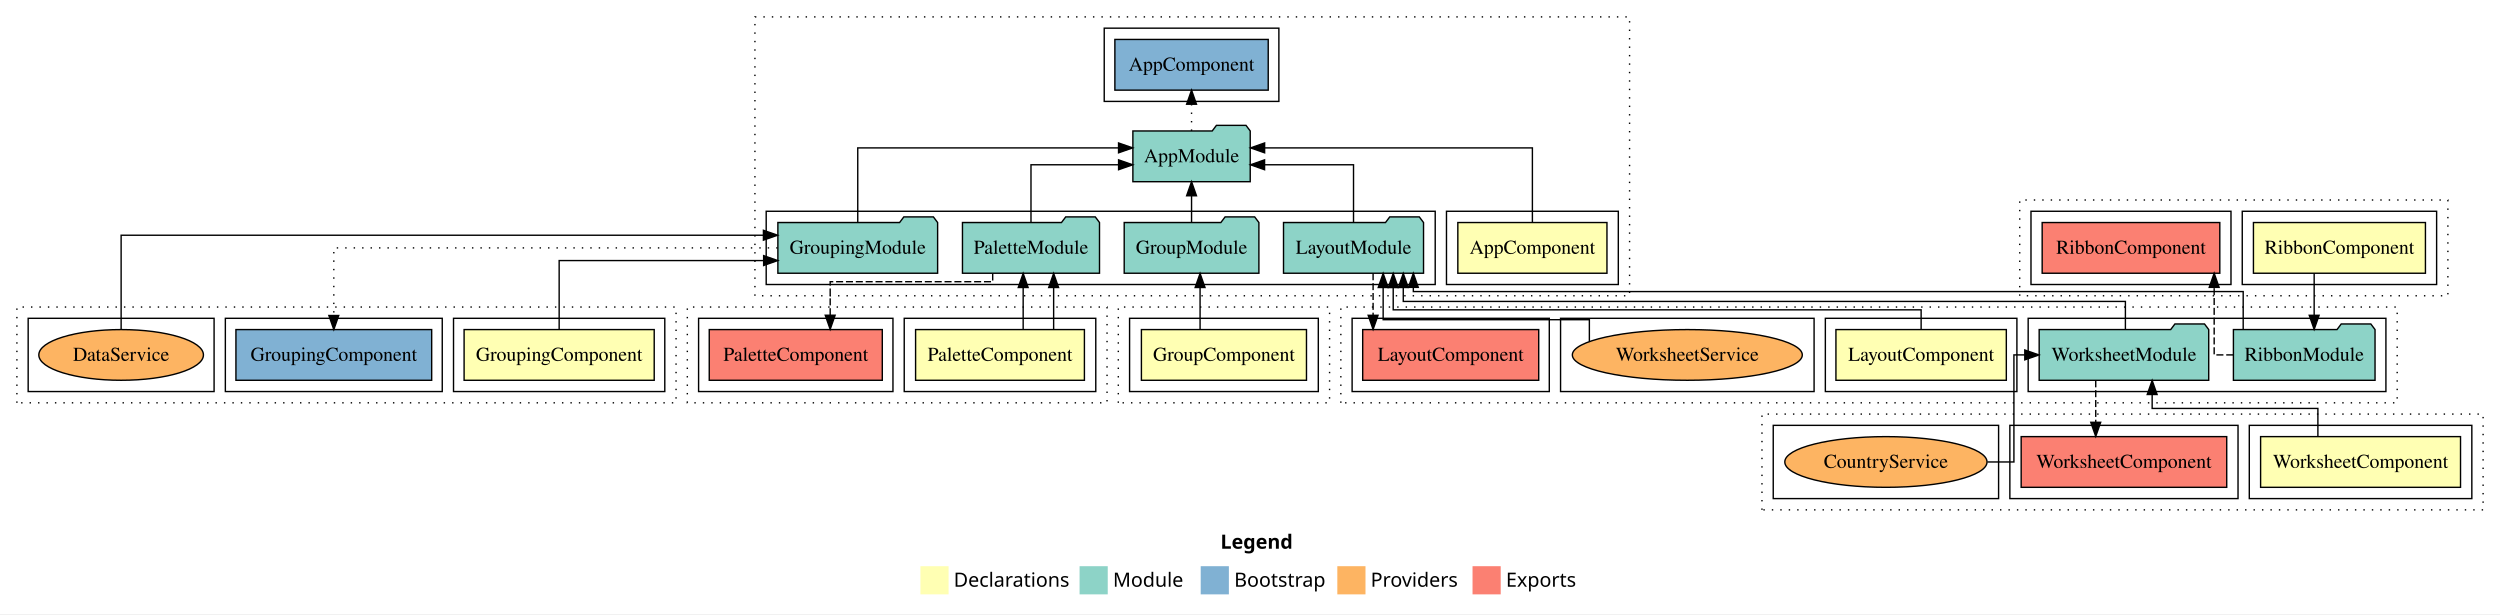
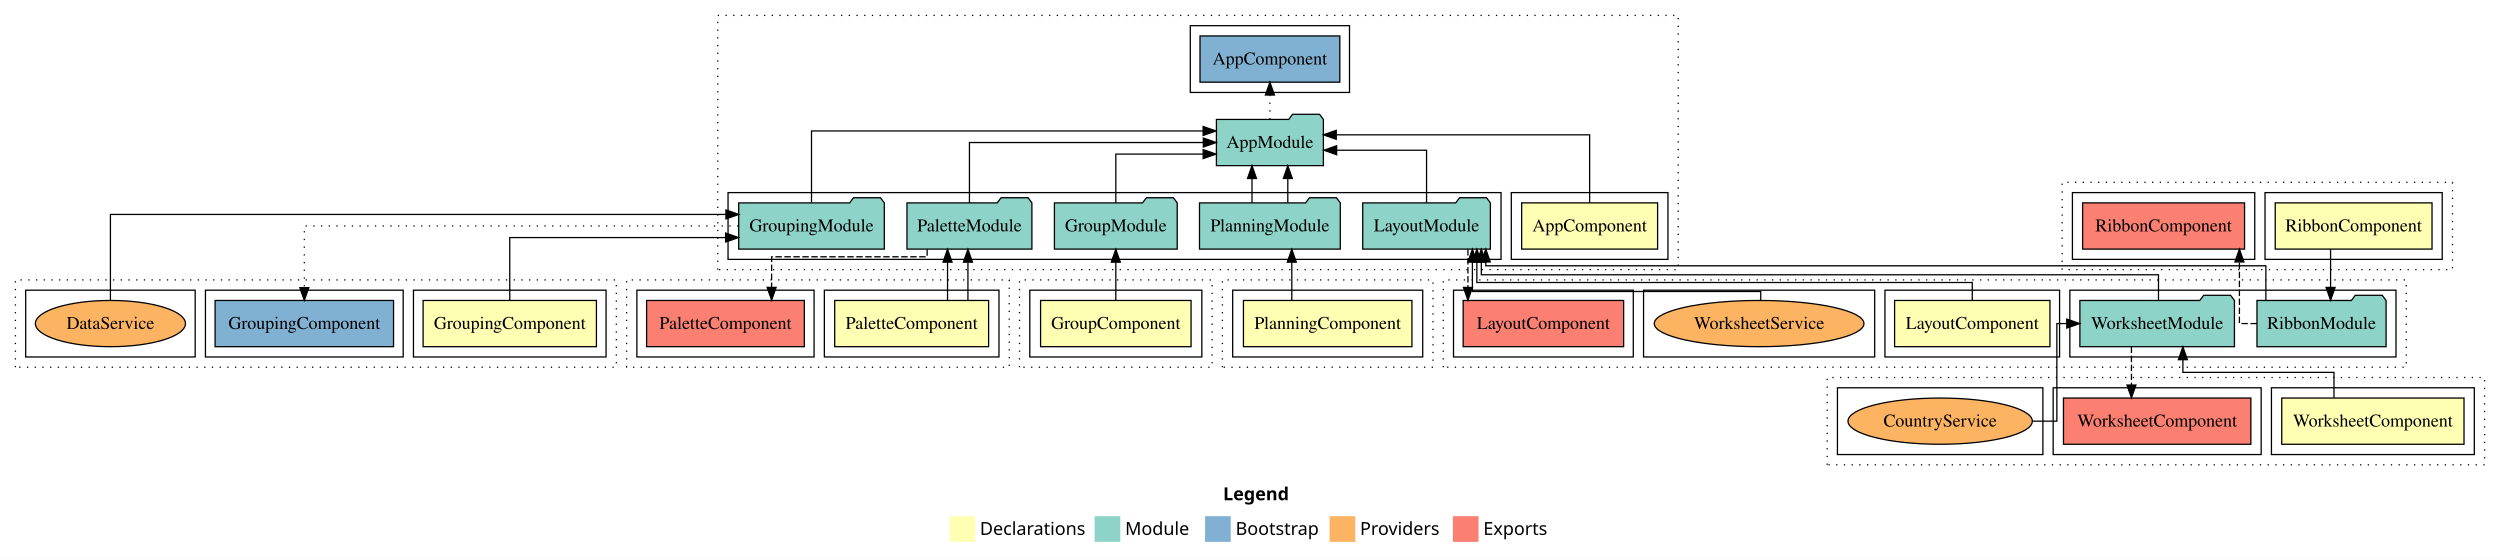
- <svg xmlns="http://www.w3.org/2000/svg" width="1775pt" height="436pt" viewBox="0.00 0.00 1775.00 436.00">
+ <svg xmlns="http://www.w3.org/2000/svg" width="1947pt" height="436pt" viewBox="0.00 0.00 1947.00 436.00">
  <g id="graph0" class="graph" transform="scale(1 1) rotate(0) translate(4 432)">
-     <polygon fill="#ffffff" stroke="transparent" points="-4,4 -4,-432 1771,-432 1771,4 -4,4" />
-     <text text-anchor="start" x="862.509" y="-42.4" font-family="sans-serif" font-weight="bold" font-size="14.00" fill="#000000">Legend</text>
-     <polygon fill="#ffffb3" stroke="transparent" points="649.5,-10 649.5,-30 669.5,-30 669.5,-10 649.5,-10" />
-     <text text-anchor="start" x="673.129" y="-15.4" font-family="sans-serif" font-size="14.00" fill="#000000">  Declarations</text>
-     <polygon fill="#8dd3c7" stroke="transparent" points="762.5,-10 762.5,-30 782.5,-30 782.5,-10 762.5,-10" />
-     <text text-anchor="start" x="786.225" y="-15.4" font-family="sans-serif" font-size="14.00" fill="#000000">  Module</text>
-     <polygon fill="#80b1d3" stroke="transparent" points="848.5,-10 848.5,-30 868.5,-30 868.5,-10 848.5,-10" />
-     <text text-anchor="start" x="872.281" y="-15.4" font-family="sans-serif" font-size="14.00" fill="#000000">  Bootstrap</text>
-     <polygon fill="#fdb462" stroke="transparent" points="945.5,-10 945.5,-30 965.5,-30 965.5,-10 945.5,-10" />
-     <text text-anchor="start" x="969.173" y="-15.4" font-family="sans-serif" font-size="14.00" fill="#000000">  Providers</text>
-     <polygon fill="#fb8072" stroke="transparent" points="1041.5,-10 1041.5,-30 1061.5,-30 1061.5,-10 1041.5,-10" />
-     <text text-anchor="start" x="1065.226" y="-15.4" font-family="sans-serif" font-size="14.00" fill="#000000">  Exports</text>
+     <polygon fill="#ffffff" stroke="transparent" points="-4,4 -4,-432 1943,-432 1943,4 -4,4" />
+     <text text-anchor="start" x="948.509" y="-42.4" font-family="sans-serif" font-weight="bold" font-size="14.00" fill="#000000">Legend</text>
+     <polygon fill="#ffffb3" stroke="transparent" points="735.5,-10 735.5,-30 755.5,-30 755.5,-10 735.5,-10" />
+     <text text-anchor="start" x="759.129" y="-15.4" font-family="sans-serif" font-size="14.00" fill="#000000">  Declarations</text>
+     <polygon fill="#8dd3c7" stroke="transparent" points="848.5,-10 848.5,-30 868.5,-30 868.5,-10 848.5,-10" />
+     <text text-anchor="start" x="872.225" y="-15.4" font-family="sans-serif" font-size="14.00" fill="#000000">  Module</text>
+     <polygon fill="#80b1d3" stroke="transparent" points="934.5,-10 934.5,-30 954.5,-30 954.5,-10 934.5,-10" />
+     <text text-anchor="start" x="958.281" y="-15.4" font-family="sans-serif" font-size="14.00" fill="#000000">  Bootstrap</text>
+     <polygon fill="#fdb462" stroke="transparent" points="1031.5,-10 1031.5,-30 1051.5,-30 1051.5,-10 1031.5,-10" />
+     <text text-anchor="start" x="1055.173" y="-15.4" font-family="sans-serif" font-size="14.00" fill="#000000">  Providers</text>
+     <polygon fill="#fb8072" stroke="transparent" points="1127.5,-10 1127.5,-30 1147.5,-30 1147.5,-10 1127.5,-10" />
+     <text text-anchor="start" x="1151.226" y="-15.4" font-family="sans-serif" font-size="14.00" fill="#000000">  Exports</text>
    <g id="clust1" class="cluster">
-       <polygon fill="none" stroke="#000000" stroke-dasharray="1,5" points="532,-222 532,-420 1153,-420 1153,-222 532,-222" />
+       <polygon fill="none" stroke="#000000" stroke-dasharray="1,5" points="555,-222 555,-420 1303,-420 1303,-222 555,-222" />
    </g>
    <g id="clust2" class="cluster">
-       <polygon fill="none" stroke="#000000" points="1023,-230 1023,-282 1145,-282 1145,-230 1023,-230" />
+       <polygon fill="none" stroke="#000000" points="1173,-230 1173,-282 1295,-282 1295,-230 1173,-230" />
    </g>
    <g id="clust4" class="cluster">
-       <polygon fill="none" stroke="#000000" points="540,-230 540,-282 1015,-282 1015,-230 540,-230" />
+       <polygon fill="none" stroke="#000000" points="563,-230 563,-282 1165,-282 1165,-230 563,-230" />
    </g>
    <g id="clust6" class="cluster">
-       <polygon fill="none" stroke="#000000" points="780,-360 780,-412 904,-412 904,-360 780,-360" />
+       <polygon fill="none" stroke="#000000" points="923,-360 923,-412 1047,-412 1047,-360 923,-360" />
    </g>
    <g id="clust8" class="cluster">
      <polygon fill="none" stroke="#000000" stroke-dasharray="1,5" points="8,-146 8,-214 476,-214 476,-146 8,-146" />
    </g>
    <g id="clust9" class="cluster">
      <polygon fill="none" stroke="#000000" points="318,-154 318,-206 468,-206 468,-154 318,-154" />
    </g>
    <g id="clust13" class="cluster">
      <polygon fill="none" stroke="#000000" points="156,-154 156,-206 310,-206 310,-154 156,-154" />
    </g>
    <g id="clust14" class="cluster">
      <polygon fill="none" stroke="#000000" points="16,-154 16,-206 148,-206 148,-154 16,-154" />
    </g>
    <g id="clust15" class="cluster">
      <polygon fill="none" stroke="#000000" stroke-dasharray="1,5" points="790,-146 790,-214 940,-214 940,-146 790,-146" />
    </g>
    <g id="clust16" class="cluster">
      <polygon fill="none" stroke="#000000" points="798,-154 798,-206 932,-206 932,-154 798,-154" />
    </g>
    <g id="clust22" class="cluster">
-       <polygon fill="none" stroke="#000000" stroke-dasharray="1,5" points="948,-146 948,-214 1698,-214 1698,-146 948,-146" />
+       <polygon fill="none" stroke="#000000" stroke-dasharray="1,5" points="1120,-146 1120,-214 1870,-214 1870,-146 1120,-146" />
    </g>
    <g id="clust23" class="cluster">
-       <polygon fill="none" stroke="#000000" points="1292,-154 1292,-206 1428,-206 1428,-154 1292,-154" />
+       <polygon fill="none" stroke="#000000" points="1464,-154 1464,-206 1600,-206 1600,-154 1464,-154" />
    </g>
    <g id="clust25" class="cluster">
-       <polygon fill="none" stroke="#000000" points="1436,-154 1436,-206 1690,-206 1690,-154 1436,-154" />
+       <polygon fill="none" stroke="#000000" points="1608,-154 1608,-206 1862,-206 1862,-154 1608,-154" />
    </g>
    <g id="clust26" class="cluster">
-       <polygon fill="none" stroke="#000000" points="956,-154 956,-206 1096,-206 1096,-154 956,-154" />
+       <polygon fill="none" stroke="#000000" points="1128,-154 1128,-206 1268,-206 1268,-154 1128,-154" />
    </g>
    <g id="clust28" class="cluster">
-       <polygon fill="none" stroke="#000000" points="1104,-154 1104,-206 1284,-206 1284,-154 1104,-154" />
+       <polygon fill="none" stroke="#000000" points="1276,-154 1276,-206 1456,-206 1456,-154 1276,-154" />
    </g>
    <g id="clust29" class="cluster">
      <polygon fill="none" stroke="#000000" stroke-dasharray="1,5" points="484,-146 484,-214 782,-214 782,-146 484,-146" />
    </g>
    <g id="clust30" class="cluster">
      <polygon fill="none" stroke="#000000" points="638,-154 638,-206 774,-206 774,-154 638,-154" />
    </g>
    <g id="clust33" class="cluster">
      <polygon fill="none" stroke="#000000" points="492,-154 492,-206 630,-206 630,-154 492,-154" />
    </g>
    <g id="clust36" class="cluster">
-       <polygon fill="none" stroke="#000000" stroke-dasharray="1,5" points="1430,-222 1430,-290 1734,-290 1734,-222 1430,-222" />
+       <polygon fill="none" stroke="#000000" stroke-dasharray="1,5" points="948,-146 948,-214 1112,-214 1112,-146 948,-146" />
    </g>
    <g id="clust37" class="cluster">
-       <polygon fill="none" stroke="#000000" points="1588,-230 1588,-282 1726,-282 1726,-230 1588,-230" />
-     </g>
-     <g id="clust40" class="cluster">
-       <polygon fill="none" stroke="#000000" points="1438,-230 1438,-282 1580,-282 1580,-230 1438,-230" />
+       <polygon fill="none" stroke="#000000" points="956,-154 956,-206 1104,-206 1104,-154 956,-154" />
    </g>
    <g id="clust43" class="cluster">
-       <polygon fill="none" stroke="#000000" stroke-dasharray="1,5" points="1247,-70 1247,-138 1759,-138 1759,-70 1247,-70" />
+       <polygon fill="none" stroke="#000000" stroke-dasharray="1,5" points="1602,-222 1602,-290 1906,-290 1906,-222 1602,-222" />
    </g>
    <g id="clust44" class="cluster">
-       <polygon fill="none" stroke="#000000" points="1593,-78 1593,-130 1751,-130 1751,-78 1593,-78" />
+       <polygon fill="none" stroke="#000000" points="1760,-230 1760,-282 1898,-282 1898,-230 1760,-230" />
    </g>
    <g id="clust47" class="cluster">
-       <polygon fill="none" stroke="#000000" points="1423,-78 1423,-130 1585,-130 1585,-78 1423,-78" />
-     </g>
-     <g id="clust49" class="cluster">
-       <polygon fill="none" stroke="#000000" points="1255,-78 1255,-130 1415,-130 1415,-78 1255,-78" />
+       <polygon fill="none" stroke="#000000" points="1610,-230 1610,-282 1752,-282 1752,-230 1610,-230" />
+     </g>
+     <g id="clust50" class="cluster">
+       <polygon fill="none" stroke="#000000" stroke-dasharray="1,5" points="1419,-70 1419,-138 1931,-138 1931,-70 1419,-70" />
+     </g>
+     <g id="clust51" class="cluster">
+       <polygon fill="none" stroke="#000000" points="1765,-78 1765,-130 1923,-130 1923,-78 1765,-78" />
+     </g>
+     <g id="clust54" class="cluster">
+       <polygon fill="none" stroke="#000000" points="1595,-78 1595,-130 1757,-130 1757,-78 1595,-78" />
+     </g>
+     <g id="clust56" class="cluster">
+       <polygon fill="none" stroke="#000000" points="1427,-78 1427,-130 1587,-130 1587,-78 1427,-78" />
    </g>
    <g id="node1" class="node">
-       <polygon fill="#ffffb3" stroke="#000000" points="1136.94,-274 1031.06,-274 1031.06,-238 1136.94,-238 1136.94,-274" />
-       <text text-anchor="middle" x="1084" y="-251.8" font-family="Times,serif" font-size="14.00" fill="#000000">AppComponent</text>
+       <polygon fill="#ffffb3" stroke="#000000" points="1286.94,-274 1181.06,-274 1181.06,-238 1286.94,-238 1286.94,-274" />
+       <text text-anchor="middle" x="1234" y="-251.8" font-family="Times,serif" font-size="14.00" fill="#000000">AppComponent</text>
    </g>
    <g id="node2" class="node">
-       <polygon fill="#8dd3c7" stroke="#000000" points="883.657,-339 880.657,-343 859.657,-343 856.657,-339 800.343,-339 800.343,-303 883.657,-303 883.657,-339" />
-       <text text-anchor="middle" x="842" y="-316.8" font-family="Times,serif" font-size="14.00" fill="#000000">AppModule</text>
+       <polygon fill="#8dd3c7" stroke="#000000" points="1026.657,-339 1023.657,-343 1002.657,-343 999.657,-339 943.343,-339 943.343,-303 1026.657,-303 1026.657,-339" />
+       <text text-anchor="middle" x="985" y="-316.8" font-family="Times,serif" font-size="14.00" fill="#000000">AppModule</text>
    </g>
    <g id="edge1" class="edge">
-       <path fill="none" stroke="#000000" d="M1084,-274.284C1084,-295.321 1084,-327 1084,-327 1084,-327 893.877,-327 893.877,-327" />
-       <polygon fill="#000000" stroke="#000000" points="893.877,-323.5 883.877,-327 893.877,-330.5 893.877,-323.5" />
-     </g>
-     <g id="node7" class="node">
-       <polygon fill="#80b1d3" stroke="#000000" points="896.439,-404 787.561,-404 787.561,-368 896.439,-368 896.439,-404" />
-       <text text-anchor="middle" x="842" y="-381.8" font-family="Times,serif" font-size="14.00" fill="#000000">AppComponent </text>
-     </g>
-     <g id="edge6" class="edge">
-       <path fill="none" stroke="#000000" stroke-dasharray="1,5" d="M842,-339.106C842,-339.106 842,-357.991 842,-357.991" />
-       <polygon fill="#000000" stroke="#000000" points="838.5,-357.991 842,-367.991 845.5,-357.991 838.5,-357.991" />
+       <path fill="none" stroke="#000000" d="M1234,-274.284C1234,-295.321 1234,-327 1234,-327 1234,-327 1036.677,-327 1036.677,-327" />
+       <polygon fill="#000000" stroke="#000000" points="1036.677,-323.5 1026.677,-327 1036.677,-330.5 1036.677,-323.5" />
+     </g>
+     <g id="node8" class="node">
+       <polygon fill="#80b1d3" stroke="#000000" points="1039.439,-404 930.561,-404 930.561,-368 1039.439,-368 1039.439,-404" />
+       <text text-anchor="middle" x="985" y="-381.8" font-family="Times,serif" font-size="14.00" fill="#000000">AppComponent </text>
+     </g>
+     <g id="edge8" class="edge">
+       <path fill="none" stroke="#000000" stroke-dasharray="1,5" d="M985,-339.106C985,-339.106 985,-357.991 985,-357.991" />
+       <polygon fill="#000000" stroke="#000000" points="981.5,-357.991 985,-367.991 988.5,-357.991 981.5,-357.991" />
    </g>
    <g id="node3" class="node">
-       <polygon fill="#8dd3c7" stroke="#000000" points="889.817,-274 886.817,-278 865.817,-278 862.817,-274 794.183,-274 794.183,-238 889.817,-238 889.817,-274" />
-       <text text-anchor="middle" x="842" y="-251.8" font-family="Times,serif" font-size="14.00" fill="#000000">GroupModule</text>
+       <polygon fill="#8dd3c7" stroke="#000000" points="912.817,-274 909.817,-278 888.817,-278 885.817,-274 817.183,-274 817.183,-238 912.817,-238 912.817,-274" />
+       <text text-anchor="middle" x="865" y="-251.8" font-family="Times,serif" font-size="14.00" fill="#000000">GroupModule</text>
    </g>
    <g id="edge2" class="edge">
-       <path fill="none" stroke="#000000" d="M842,-274.106C842,-274.106 842,-292.991 842,-292.991" />
-       <polygon fill="#000000" stroke="#000000" points="838.5,-292.991 842,-302.991 845.5,-292.991 838.5,-292.991" />
+       <path fill="none" stroke="#000000" d="M865,-274.027C865,-290.398 865,-312 865,-312 865,-312 933.03,-312 933.03,-312" />
+       <polygon fill="#000000" stroke="#000000" points="933.03,-315.5 943.03,-312 933.03,-308.5 933.03,-315.5" />
    </g>
    <g id="node4" class="node">
-       <polygon fill="#8dd3c7" stroke="#000000" points="661.708,-274 658.708,-278 637.708,-278 634.708,-274 548.292,-274 548.292,-238 661.708,-238 661.708,-274" />
-       <text text-anchor="middle" x="605" y="-251.8" font-family="Times,serif" font-size="14.00" fill="#000000">GroupingModule</text>
+       <polygon fill="#8dd3c7" stroke="#000000" points="684.708,-274 681.708,-278 660.708,-278 657.708,-274 571.292,-274 571.292,-238 684.708,-238 684.708,-274" />
+       <text text-anchor="middle" x="628" y="-251.8" font-family="Times,serif" font-size="14.00" fill="#000000">GroupingModule</text>
    </g>
    <g id="edge3" class="edge">
-       <path fill="none" stroke="#000000" d="M605,-274.284C605,-295.321 605,-327 605,-327 605,-327 790.175,-327 790.175,-327" />
-       <polygon fill="#000000" stroke="#000000" points="790.175,-330.5 800.175,-327 790.175,-323.5 790.175,-330.5" />
-     </g>
-     <g id="node9" class="node">
+       <path fill="none" stroke="#000000" d="M628,-274.292C628,-296.206 628,-330 628,-330 628,-330 932.998,-330 932.998,-330" />
+       <polygon fill="#000000" stroke="#000000" points="932.998,-333.5 942.998,-330 932.998,-326.5 932.998,-333.5" />
+     </g>
+     <g id="node10" class="node">
      <polygon fill="#80b1d3" stroke="#000000" points="302.491,-198 163.509,-198 163.509,-162 302.491,-162 302.491,-198" />
      <text text-anchor="middle" x="233" y="-175.8" font-family="Times,serif" font-size="14.00" fill="#000000">GroupingComponent </text>
    </g>
-     <g id="edge8" class="edge">
-       <path fill="none" stroke="#000000" stroke-dasharray="1,5" d="M548.096,-256C443.888,-256 233,-256 233,-256 233,-256 233,-208.011 233,-208.011" />
+     <g id="edge10" class="edge">
+       <path fill="none" stroke="#000000" stroke-dasharray="1,5" d="M570.986,-256C461.598,-256 233,-256 233,-256 233,-256 233,-208.011 233,-208.011" />
      <polygon fill="#000000" stroke="#000000" points="236.5,-208.011 233,-198.011 229.5,-208.011 236.5,-208.011" />
    </g>
    <g id="node5" class="node">
-       <polygon fill="#8dd3c7" stroke="#000000" points="1006.708,-274 1003.708,-278 982.708,-278 979.708,-274 907.292,-274 907.292,-238 1006.708,-238 1006.708,-274" />
-       <text text-anchor="middle" x="957" y="-251.8" font-family="Times,serif" font-size="14.00" fill="#000000">LayoutModule</text>
+       <polygon fill="#8dd3c7" stroke="#000000" points="1156.708,-274 1153.708,-278 1132.708,-278 1129.708,-274 1057.292,-274 1057.292,-238 1156.708,-238 1156.708,-274" />
+       <text text-anchor="middle" x="1107" y="-251.8" font-family="Times,serif" font-size="14.00" fill="#000000">LayoutModule</text>
    </g>
    <g id="edge4" class="edge">
-       <path fill="none" stroke="#000000" d="M957,-274.022C957,-291.373 957,-315 957,-315 957,-315 893.843,-315 893.843,-315" />
-       <polygon fill="#000000" stroke="#000000" points="893.843,-311.5 883.843,-315 893.843,-318.5 893.843,-311.5" />
-     </g>
-     <g id="node15" class="node">
-       <polygon fill="#fb8072" stroke="#000000" points="1088.491,-198 963.509,-198 963.509,-162 1088.491,-162 1088.491,-198" />
-       <text text-anchor="middle" x="1026" y="-175.8" font-family="Times,serif" font-size="14.00" fill="#000000">LayoutComponent </text>
-     </g>
-     <g id="edge14" class="edge">
-       <path fill="none" stroke="#000000" stroke-dasharray="5,2" d="M970.896,-237.989C970.896,-237.989 970.896,-208.145 970.896,-208.145" />
-       <polygon fill="#000000" stroke="#000000" points="974.396,-208.145 970.896,-198.145 967.396,-208.145 974.396,-208.145" />
+       <path fill="none" stroke="#000000" d="M1107,-274.022C1107,-291.373 1107,-315 1107,-315 1107,-315 1036.986,-315 1036.986,-315" />
+       <polygon fill="#000000" stroke="#000000" points="1036.986,-311.5 1026.986,-315 1036.985,-318.5 1036.986,-311.5" />
+     </g>
+     <g id="node16" class="node">
+       <polygon fill="#fb8072" stroke="#000000" points="1260.491,-198 1135.509,-198 1135.509,-162 1260.491,-162 1260.491,-198" />
+       <text text-anchor="middle" x="1198" y="-175.8" font-family="Times,serif" font-size="14.00" fill="#000000">LayoutComponent </text>
+     </g>
+     <g id="edge16" class="edge">
+       <path fill="none" stroke="#000000" stroke-dasharray="5,2" d="M1139.23,-237.989C1139.23,-237.989 1139.23,-208.145 1139.23,-208.145" />
+       <polygon fill="#000000" stroke="#000000" points="1142.73,-208.145 1139.23,-198.145 1135.73,-208.145 1142.73,-208.145" />
    </g>
    <g id="node6" class="node">
-       <polygon fill="#8dd3c7" stroke="#000000" points="776.649,-274 773.649,-278 752.649,-278 749.649,-274 679.351,-274 679.351,-238 776.649,-238 776.649,-274" />
-       <text text-anchor="middle" x="728" y="-251.8" font-family="Times,serif" font-size="14.00" fill="#000000">PaletteModule</text>
+       <polygon fill="#8dd3c7" stroke="#000000" points="799.649,-274 796.649,-278 775.649,-278 772.649,-274 702.351,-274 702.351,-238 799.649,-238 799.649,-274" />
+       <text text-anchor="middle" x="751" y="-251.8" font-family="Times,serif" font-size="14.00" fill="#000000">PaletteModule</text>
    </g>
    <g id="edge5" class="edge">
-       <path fill="none" stroke="#000000" d="M728,-274.022C728,-291.373 728,-315 728,-315 728,-315 790.198,-315 790.198,-315" />
-       <polygon fill="#000000" stroke="#000000" points="790.198,-318.5 800.198,-315 790.198,-311.5 790.198,-318.5" />
-     </g>
-     <g id="node18" class="node">
+       <path fill="none" stroke="#000000" d="M751,-274.106C751,-293.339 751,-321 751,-321 751,-321 933.165,-321 933.165,-321" />
+       <polygon fill="#000000" stroke="#000000" points="933.165,-324.5 943.165,-321 933.165,-317.5 933.165,-324.5" />
+     </g>
+     <g id="node19" class="node">
      <polygon fill="#fb8072" stroke="#000000" points="622.431,-198 499.569,-198 499.569,-162 622.431,-162 622.431,-198" />
      <text text-anchor="middle" x="561" y="-175.8" font-family="Times,serif" font-size="14.00" fill="#000000">PaletteComponent </text>
    </g>
-     <g id="edge17" class="edge">
-       <path fill="none" stroke="#000000" stroke-dasharray="5,2" d="M700.811,-237.81C700.811,-234.462 700.811,-232 700.811,-232 700.811,-232 585.431,-232 585.431,-232 585.431,-232 585.431,-208.187 585.431,-208.187" />
-       <polygon fill="#000000" stroke="#000000" points="588.931,-208.187 585.431,-198.187 581.931,-208.187 588.931,-208.187" />
-     </g>
-     <g id="node8" class="node">
+     <g id="edge19" class="edge">
+       <path fill="none" stroke="#000000" stroke-dasharray="5,2" d="M718.061,-237.81C718.061,-234.462 718.061,-232 718.061,-232 718.061,-232 596.931,-232 596.931,-232 596.931,-232 596.931,-208.187 596.931,-208.187" />
+       <polygon fill="#000000" stroke="#000000" points="600.431,-208.187 596.931,-198.187 593.431,-208.187 600.431,-208.187" />
+     </g>
+     <g id="node7" class="node">
+       <polygon fill="#8dd3c7" stroke="#000000" points="1039.829,-274 1036.829,-278 1015.829,-278 1012.829,-274 930.171,-274 930.171,-238 1039.829,-238 1039.829,-274" />
+       <text text-anchor="middle" x="985" y="-251.8" font-family="Times,serif" font-size="14.00" fill="#000000">PlanningModule</text>
+     </g>
+     <g id="edge6" class="edge">
+       <path fill="none" stroke="#000000" d="M998.943,-274.106C998.943,-274.106 998.943,-292.991 998.943,-292.991" />
+       <polygon fill="#000000" stroke="#000000" points="995.443,-292.991 998.943,-302.991 1002.443,-292.991 995.443,-292.991" />
+     </g>
+     <g id="edge7" class="edge">
+       <path fill="none" stroke="#000000" d="M971.057,-274.106C971.057,-274.106 971.057,-292.991 971.057,-292.991" />
+       <polygon fill="#000000" stroke="#000000" points="967.557,-292.991 971.057,-302.991 974.557,-292.991 967.557,-292.991" />
+     </g>
+     <g id="node9" class="node">
      <polygon fill="#ffffb3" stroke="#000000" points="460.49,-198 325.51,-198 325.51,-162 460.49,-162 460.49,-198" />
      <text text-anchor="middle" x="393" y="-175.8" font-family="Times,serif" font-size="14.00" fill="#000000">GroupingComponent</text>
    </g>
-     <g id="edge7" class="edge">
-       <path fill="none" stroke="#000000" d="M393,-198.308C393,-218.145 393,-247 393,-247 393,-247 538.188,-247 538.188,-247" />
-       <polygon fill="#000000" stroke="#000000" points="538.188,-250.5 548.188,-247 538.188,-243.5 538.188,-250.5" />
-     </g>
-     <g id="node10" class="node">
+     <g id="edge9" class="edge">
+       <path fill="none" stroke="#000000" d="M393,-198.308C393,-218.145 393,-247 393,-247 393,-247 561.113,-247 561.113,-247" />
+       <polygon fill="#000000" stroke="#000000" points="561.113,-250.5 571.113,-247 561.113,-243.5 561.113,-250.5" />
+     </g>
+     <g id="node11" class="node">
      <ellipse fill="#fdb462" stroke="#000000" cx="82" cy="-180" rx="58.441" ry="18" />
      <text text-anchor="middle" x="82" y="-175.8" font-family="Times,serif" font-size="14.00" fill="#000000">DataService</text>
    </g>
-     <g id="edge9" class="edge">
-       <path fill="none" stroke="#000000" d="M82,-198.026C82,-222.977 82,-265 82,-265 82,-265 538.034,-265 538.034,-265" />
-       <polygon fill="#000000" stroke="#000000" points="538.034,-268.5 548.034,-265 538.034,-261.5 538.034,-268.5" />
-     </g>
-     <g id="node11" class="node">
+     <g id="edge11" class="edge">
+       <path fill="none" stroke="#000000" d="M82,-198.026C82,-222.977 82,-265 82,-265 82,-265 561.37,-265 561.37,-265" />
+       <polygon fill="#000000" stroke="#000000" points="561.37,-268.5 571.37,-265 561.369,-261.5 561.37,-268.5" />
+     </g>
+     <g id="node12" class="node">
      <polygon fill="#ffffb3" stroke="#000000" points="923.6,-198 806.4,-198 806.4,-162 923.6,-162 923.6,-198" />
      <text text-anchor="middle" x="865" y="-175.8" font-family="Times,serif" font-size="14.00" fill="#000000">GroupComponent</text>
    </g>
-     <g id="edge10" class="edge">
-       <path fill="none" stroke="#000000" d="M848.054,-198.011C848.054,-198.011 848.054,-227.855 848.054,-227.855" />
-       <polygon fill="#000000" stroke="#000000" points="844.554,-227.855 848.054,-237.855 851.554,-227.855 844.554,-227.855" />
-     </g>
-     <g id="node12" class="node">
-       <polygon fill="#ffffb3" stroke="#000000" points="1420.49,-198 1299.51,-198 1299.51,-162 1420.49,-162 1420.49,-198" />
-       <text text-anchor="middle" x="1360" y="-175.8" font-family="Times,serif" font-size="14.00" fill="#000000">LayoutComponent</text>
-     </g>
-     <g id="edge11" class="edge">
-       <path fill="none" stroke="#000000" d="M1360,-198.243C1360,-205.43 1360,-212 1360,-212 1360,-212 985.179,-212 985.179,-212 985.179,-212 985.179,-227.85 985.179,-227.85" />
-       <polygon fill="#000000" stroke="#000000" points="981.679,-227.849 985.179,-237.85 988.679,-227.85 981.679,-227.849" />
+     <g id="edge12" class="edge">
+       <path fill="none" stroke="#000000" d="M865,-198.011C865,-198.011 865,-227.855 865,-227.855" />
+       <polygon fill="#000000" stroke="#000000" points="861.5,-227.855 865,-237.855 868.5,-227.855 861.5,-227.855" />
    </g>
    <g id="node13" class="node">
-       <polygon fill="#8dd3c7" stroke="#000000" points="1682.277,-198 1679.277,-202 1658.277,-202 1655.277,-198 1581.723,-198 1581.723,-162 1682.277,-162 1682.277,-198" />
-       <text text-anchor="middle" x="1632" y="-175.8" font-family="Times,serif" font-size="14.00" fill="#000000">RibbonModule</text>
-     </g>
-     <g id="edge12" class="edge">
-       <path fill="none" stroke="#000000" d="M1588.666,-198.044C1588.666,-210.563 1588.666,-225 1588.666,-225 1588.666,-225 999.462,-225 999.462,-225 999.462,-225 999.462,-227.967 999.462,-227.967" />
-       <polygon fill="#000000" stroke="#000000" points="995.962,-227.967 999.462,-237.967 1002.962,-227.967 995.962,-227.967" />
-     </g>
-     <g id="node20" class="node">
-       <polygon fill="#fb8072" stroke="#000000" points="1572.06,-274 1445.94,-274 1445.94,-238 1572.06,-238 1572.06,-274" />
-       <text text-anchor="middle" x="1509" y="-251.8" font-family="Times,serif" font-size="14.00" fill="#000000">RibbonComponent </text>
-     </g>
-     <g id="edge20" class="edge">
-       <path fill="none" stroke="#000000" stroke-dasharray="5,2" d="M1581.622,-180C1573.697,-180 1568.062,-180 1568.062,-180 1568.062,-180 1568.062,-227.989 1568.062,-227.989" />
-       <polygon fill="#000000" stroke="#000000" points="1564.562,-227.989 1568.062,-237.989 1571.562,-227.989 1564.562,-227.989" />
+       <polygon fill="#ffffb3" stroke="#000000" points="1592.49,-198 1471.51,-198 1471.51,-162 1592.49,-162 1592.49,-198" />
+       <text text-anchor="middle" x="1532" y="-175.8" font-family="Times,serif" font-size="14.00" fill="#000000">LayoutComponent</text>
+     </g>
+     <g id="edge13" class="edge">
+       <path fill="none" stroke="#000000" d="M1532,-198.243C1532,-205.43 1532,-212 1532,-212 1532,-212 1146.179,-212 1146.179,-212 1146.179,-212 1146.179,-227.85 1146.179,-227.85" />
+       <polygon fill="#000000" stroke="#000000" points="1142.679,-227.849 1146.179,-237.85 1149.679,-227.85 1142.679,-227.849" />
    </g>
    <g id="node14" class="node">
-       <polygon fill="#8dd3c7" stroke="#000000" points="1564.189,-198 1561.189,-202 1540.189,-202 1537.189,-198 1443.811,-198 1443.811,-162 1564.189,-162 1564.189,-198" />
-       <text text-anchor="middle" x="1504" y="-175.8" font-family="Times,serif" font-size="14.00" fill="#000000">WorksheetModule</text>
-     </g>
-     <g id="edge13" class="edge">
-       <path fill="none" stroke="#000000" d="M1505.033,-198.11C1505.033,-207.897 1505.033,-218 1505.033,-218 1505.033,-218 992.321,-218 992.321,-218 992.321,-218 992.321,-227.89 992.321,-227.89" />
-       <polygon fill="#000000" stroke="#000000" points="988.821,-227.89 992.321,-237.89 995.821,-227.89 988.821,-227.89" />
+       <polygon fill="#8dd3c7" stroke="#000000" points="1854.277,-198 1851.277,-202 1830.277,-202 1827.277,-198 1753.723,-198 1753.723,-162 1854.277,-162 1854.277,-198" />
+       <text text-anchor="middle" x="1804" y="-175.8" font-family="Times,serif" font-size="14.00" fill="#000000">RibbonModule</text>
+     </g>
+     <g id="edge14" class="edge">
+       <path fill="none" stroke="#000000" d="M1760.666,-198.044C1760.666,-210.563 1760.666,-225 1760.666,-225 1760.666,-225 1153.129,-225 1153.129,-225 1153.129,-225 1153.129,-227.967 1153.129,-227.967" />
+       <polygon fill="#000000" stroke="#000000" points="1149.629,-227.967 1153.129,-237.967 1156.629,-227.967 1149.629,-227.967" />
    </g>
    <g id="node22" class="node">
-       <polygon fill="#fb8072" stroke="#000000" points="1576.973,-122 1431.027,-122 1431.027,-86 1576.973,-86 1576.973,-122" />
-       <text text-anchor="middle" x="1504" y="-99.8" font-family="Times,serif" font-size="14.00" fill="#000000">WorksheetComponent </text>
-     </g>
-     <g id="edge22" class="edge">
-       <path fill="none" stroke="#000000" stroke-dasharray="5,2" d="M1483.968,-161.989C1483.968,-161.989 1483.968,-132.145 1483.968,-132.145" />
-       <polygon fill="#000000" stroke="#000000" points="1487.468,-132.145 1483.968,-122.145 1480.468,-132.145 1487.468,-132.145" />
-     </g>
-     <g id="node16" class="node">
-       <ellipse fill="#fdb462" stroke="#000000" cx="1194" cy="-180" rx="81.64" ry="18" />
-       <text text-anchor="middle" x="1194" y="-175.8" font-family="Times,serif" font-size="14.00" fill="#000000">WorksheetService</text>
+       <polygon fill="#fb8072" stroke="#000000" points="1744.06,-274 1617.94,-274 1617.94,-238 1744.06,-238 1744.06,-274" />
+       <text text-anchor="middle" x="1681" y="-251.8" font-family="Times,serif" font-size="14.00" fill="#000000">RibbonComponent </text>
+     </g>
+     <g id="edge23" class="edge">
+       <path fill="none" stroke="#000000" stroke-dasharray="5,2" d="M1753.622,-180C1745.697,-180 1740.062,-180 1740.062,-180 1740.062,-180 1740.062,-227.989 1740.062,-227.989" />
+       <polygon fill="#000000" stroke="#000000" points="1736.562,-227.989 1740.062,-237.989 1743.562,-227.989 1736.562,-227.989" />
+     </g>
+     <g id="node15" class="node">
+       <polygon fill="#8dd3c7" stroke="#000000" points="1736.189,-198 1733.189,-202 1712.189,-202 1709.189,-198 1615.811,-198 1615.811,-162 1736.189,-162 1736.189,-198" />
+       <text text-anchor="middle" x="1676" y="-175.8" font-family="Times,serif" font-size="14.00" fill="#000000">WorksheetModule</text>
    </g>
    <g id="edge15" class="edge">
-       <path fill="none" stroke="#000000" d="M1124.45,-189.594C1124.45,-196.644 1124.45,-205 1124.45,-205 1124.45,-205 978.038,-205 978.038,-205 978.038,-205 978.038,-227.876 978.038,-227.876" />
-       <polygon fill="#000000" stroke="#000000" points="974.538,-227.876 978.038,-237.876 981.538,-227.876 974.538,-227.876" />
+       <path fill="none" stroke="#000000" d="M1677.033,-198.11C1677.033,-207.897 1677.033,-218 1677.033,-218 1677.033,-218 1149.654,-218 1149.654,-218 1149.654,-218 1149.654,-227.89 1149.654,-227.89" />
+       <polygon fill="#000000" stroke="#000000" points="1146.154,-227.89 1149.654,-237.89 1153.154,-227.89 1146.154,-227.89" />
+     </g>
+     <g id="node24" class="node">
+       <polygon fill="#fb8072" stroke="#000000" points="1748.973,-122 1603.027,-122 1603.027,-86 1748.973,-86 1748.973,-122" />
+       <text text-anchor="middle" x="1676" y="-99.8" font-family="Times,serif" font-size="14.00" fill="#000000">WorksheetComponent </text>
+     </g>
+     <g id="edge25" class="edge">
+       <path fill="none" stroke="#000000" stroke-dasharray="5,2" d="M1655.968,-161.989C1655.968,-161.989 1655.968,-132.145 1655.968,-132.145" />
+       <polygon fill="#000000" stroke="#000000" points="1659.468,-132.145 1655.968,-122.145 1652.468,-132.145 1659.468,-132.145" />
    </g>
    <g id="node17" class="node">
+       <ellipse fill="#fdb462" stroke="#000000" cx="1366" cy="-180" rx="81.64" ry="18" />
+       <text text-anchor="middle" x="1366" y="-175.8" font-family="Times,serif" font-size="14.00" fill="#000000">WorksheetService</text>
+     </g>
+     <g id="edge17" class="edge">
+       <path fill="none" stroke="#000000" d="M1367.27,-198.169C1367.27,-202.046 1367.27,-205 1367.27,-205 1367.27,-205 1142.705,-205 1142.705,-205 1142.705,-205 1142.705,-227.876 1142.705,-227.876" />
+       <polygon fill="#000000" stroke="#000000" points="1139.205,-227.876 1142.705,-237.876 1146.205,-227.876 1139.205,-227.876" />
+     </g>
+     <g id="node18" class="node">
      <polygon fill="#ffffb3" stroke="#000000" points="765.931,-198 646.069,-198 646.069,-162 765.931,-162 765.931,-198" />
      <text text-anchor="middle" x="706" y="-175.8" font-family="Times,serif" font-size="14.00" fill="#000000">PaletteComponent</text>
    </g>
-     <g id="edge16" class="edge">
-       <path fill="none" stroke="#000000" d="M722.446,-198.011C722.446,-198.011 722.446,-227.855 722.446,-227.855" />
-       <polygon fill="#000000" stroke="#000000" points="718.946,-227.855 722.446,-237.855 725.946,-227.855 718.946,-227.855" />
-     </g>
    <g id="edge18" class="edge">
-       <path fill="none" stroke="#000000" d="M744.081,-198.011C744.081,-198.011 744.081,-227.855 744.081,-227.855" />
-       <polygon fill="#000000" stroke="#000000" points="740.581,-227.855 744.081,-237.855 747.581,-227.855 740.581,-227.855" />
-     </g>
-     <g id="node19" class="node">
-       <polygon fill="#ffffb3" stroke="#000000" points="1718.06,-274 1595.94,-274 1595.94,-238 1718.06,-238 1718.06,-274" />
-       <text text-anchor="middle" x="1657" y="-251.8" font-family="Times,serif" font-size="14.00" fill="#000000">RibbonComponent</text>
-     </g>
-     <g id="edge19" class="edge">
-       <path fill="none" stroke="#000000" d="M1639.054,-237.989C1639.054,-237.989 1639.054,-208.145 1639.054,-208.145" />
-       <polygon fill="#000000" stroke="#000000" points="1642.554,-208.145 1639.054,-198.145 1635.554,-208.145 1642.554,-208.145" />
+       <path fill="none" stroke="#000000" d="M733.946,-198.011C733.946,-198.011 733.946,-227.855 733.946,-227.855" />
+       <polygon fill="#000000" stroke="#000000" points="730.446,-227.855 733.946,-237.855 737.446,-227.855 730.446,-227.855" />
+     </g>
+     <g id="edge20" class="edge">
+       <path fill="none" stroke="#000000" d="M749.831,-198.011C749.831,-198.011 749.831,-227.855 749.831,-227.855" />
+       <polygon fill="#000000" stroke="#000000" points="746.331,-227.855 749.831,-237.855 753.331,-227.855 746.331,-227.855" />
+     </g>
+     <g id="node20" class="node">
+       <polygon fill="#ffffb3" stroke="#000000" points="1095.611,-198 964.389,-198 964.389,-162 1095.611,-162 1095.611,-198" />
+       <text text-anchor="middle" x="1030" y="-175.8" font-family="Times,serif" font-size="14.00" fill="#000000">PlanningComponent</text>
+     </g>
+     <g id="edge21" class="edge">
+       <path fill="none" stroke="#000000" d="M1002.054,-198.011C1002.054,-198.011 1002.054,-227.855 1002.054,-227.855" />
+       <polygon fill="#000000" stroke="#000000" points="998.554,-227.855 1002.054,-237.855 1005.554,-227.855 998.554,-227.855" />
    </g>
    <g id="node21" class="node">
-       <polygon fill="#ffffb3" stroke="#000000" points="1742.972,-122 1601.028,-122 1601.028,-86 1742.972,-86 1742.972,-122" />
-       <text text-anchor="middle" x="1672" y="-99.8" font-family="Times,serif" font-size="14.00" fill="#000000">WorksheetComponent</text>
-     </g>
-     <g id="edge21" class="edge">
-       <path fill="none" stroke="#000000" d="M1641.701,-122.11C1641.701,-131.897 1641.701,-142 1641.701,-142 1641.701,-142 1524.032,-142 1524.032,-142 1524.032,-142 1524.032,-151.89 1524.032,-151.89" />
-       <polygon fill="#000000" stroke="#000000" points="1520.532,-151.89 1524.032,-161.89 1527.532,-151.89 1520.532,-151.89" />
+       <polygon fill="#ffffb3" stroke="#000000" points="1890.06,-274 1767.94,-274 1767.94,-238 1890.06,-238 1890.06,-274" />
+       <text text-anchor="middle" x="1829" y="-251.8" font-family="Times,serif" font-size="14.00" fill="#000000">RibbonComponent</text>
+     </g>
+     <g id="edge22" class="edge">
+       <path fill="none" stroke="#000000" d="M1811.054,-237.989C1811.054,-237.989 1811.054,-208.145 1811.054,-208.145" />
+       <polygon fill="#000000" stroke="#000000" points="1814.554,-208.145 1811.054,-198.145 1807.554,-208.145 1814.554,-208.145" />
    </g>
    <g id="node23" class="node">
-       <ellipse fill="#fdb462" stroke="#000000" cx="1335" cy="-104" rx="71.789" ry="18" />
-       <text text-anchor="middle" x="1335" y="-99.8" font-family="Times,serif" font-size="14.00" fill="#000000">CountryService</text>
-     </g>
-     <g id="edge23" class="edge">
-       <path fill="none" stroke="#000000" d="M1407.049,-104C1418.079,-104 1425.88,-104 1425.88,-104 1425.88,-104 1425.88,-180 1425.88,-180 1425.88,-180 1433.606,-180 1433.606,-180" />
-       <polygon fill="#000000" stroke="#000000" points="1433.606,-183.5 1443.606,-180 1433.606,-176.5 1433.606,-183.5" />
+       <polygon fill="#ffffb3" stroke="#000000" points="1914.972,-122 1773.028,-122 1773.028,-86 1914.972,-86 1914.972,-122" />
+       <text text-anchor="middle" x="1844" y="-99.8" font-family="Times,serif" font-size="14.00" fill="#000000">WorksheetComponent</text>
+     </g>
+     <g id="edge24" class="edge">
+       <path fill="none" stroke="#000000" d="M1813.701,-122.11C1813.701,-131.897 1813.701,-142 1813.701,-142 1813.701,-142 1696.032,-142 1696.032,-142 1696.032,-142 1696.032,-151.89 1696.032,-151.89" />
+       <polygon fill="#000000" stroke="#000000" points="1692.532,-151.89 1696.032,-161.89 1699.532,-151.89 1692.532,-151.89" />
+     </g>
+     <g id="node25" class="node">
+       <ellipse fill="#fdb462" stroke="#000000" cx="1507" cy="-104" rx="71.789" ry="18" />
+       <text text-anchor="middle" x="1507" y="-99.8" font-family="Times,serif" font-size="14.00" fill="#000000">CountryService</text>
+     </g>
+     <g id="edge26" class="edge">
+       <path fill="none" stroke="#000000" d="M1579.049,-104C1590.079,-104 1597.88,-104 1597.88,-104 1597.88,-104 1597.88,-180 1597.88,-180 1597.88,-180 1605.606,-180 1605.606,-180" />
+       <polygon fill="#000000" stroke="#000000" points="1605.606,-183.5 1615.606,-180 1605.606,-176.5 1605.606,-183.5" />
    </g>
  </g>
</svg>
